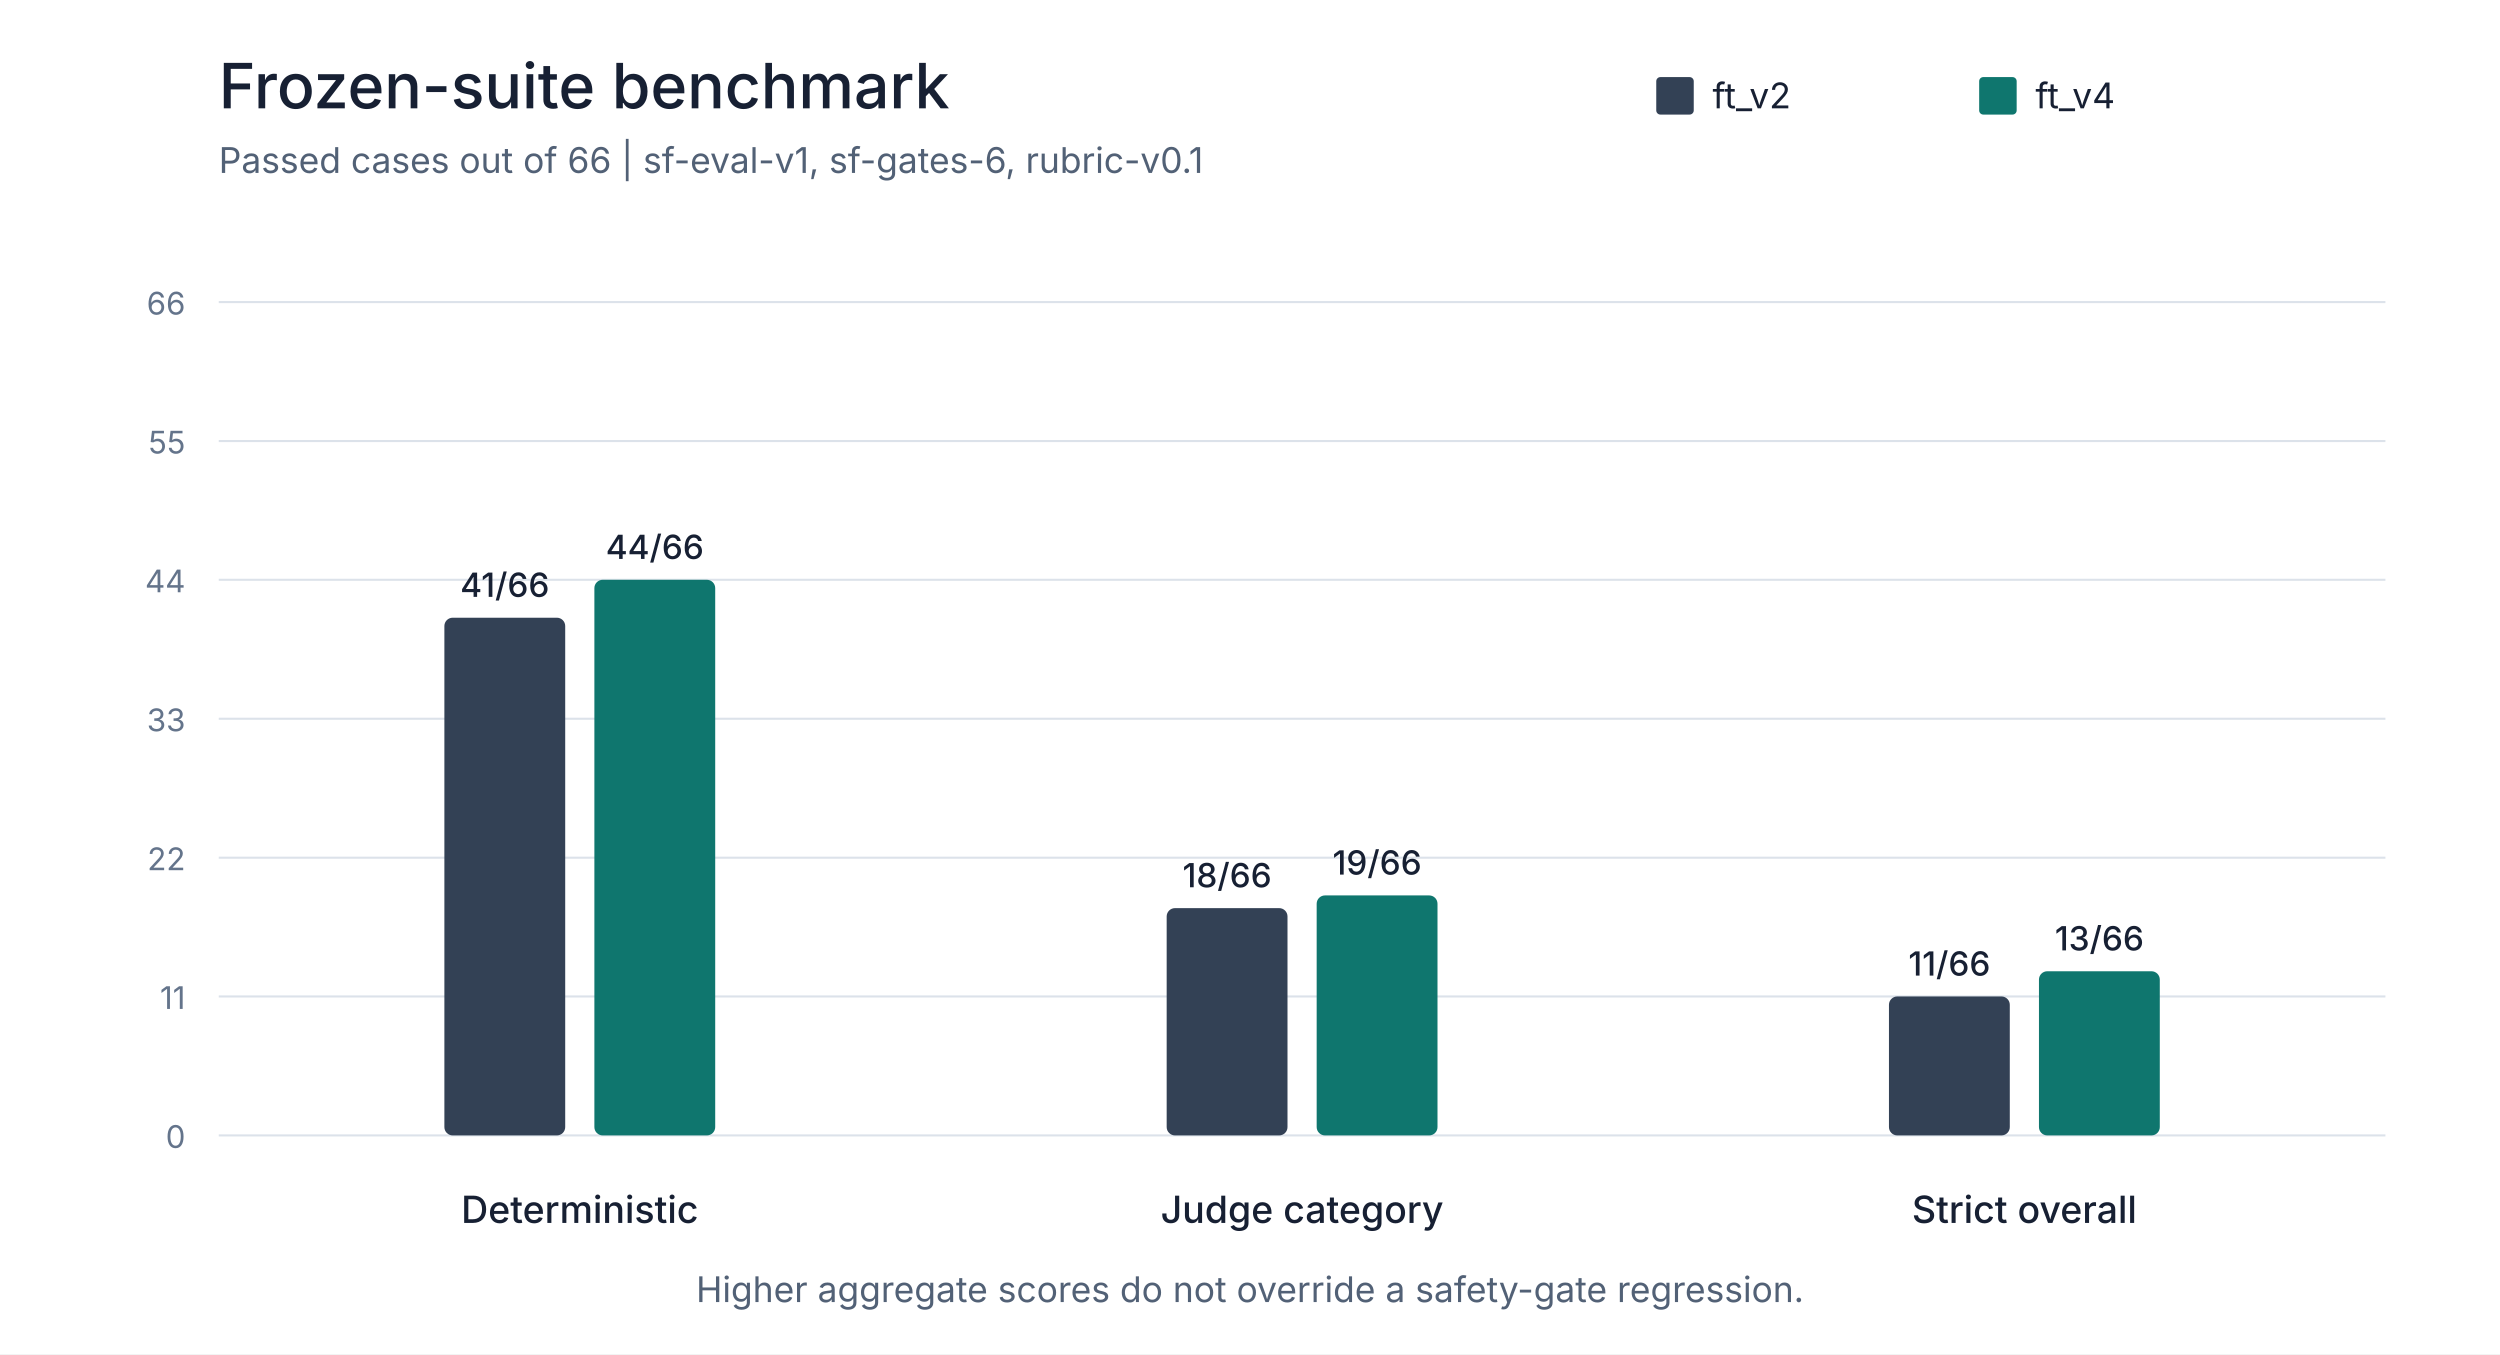
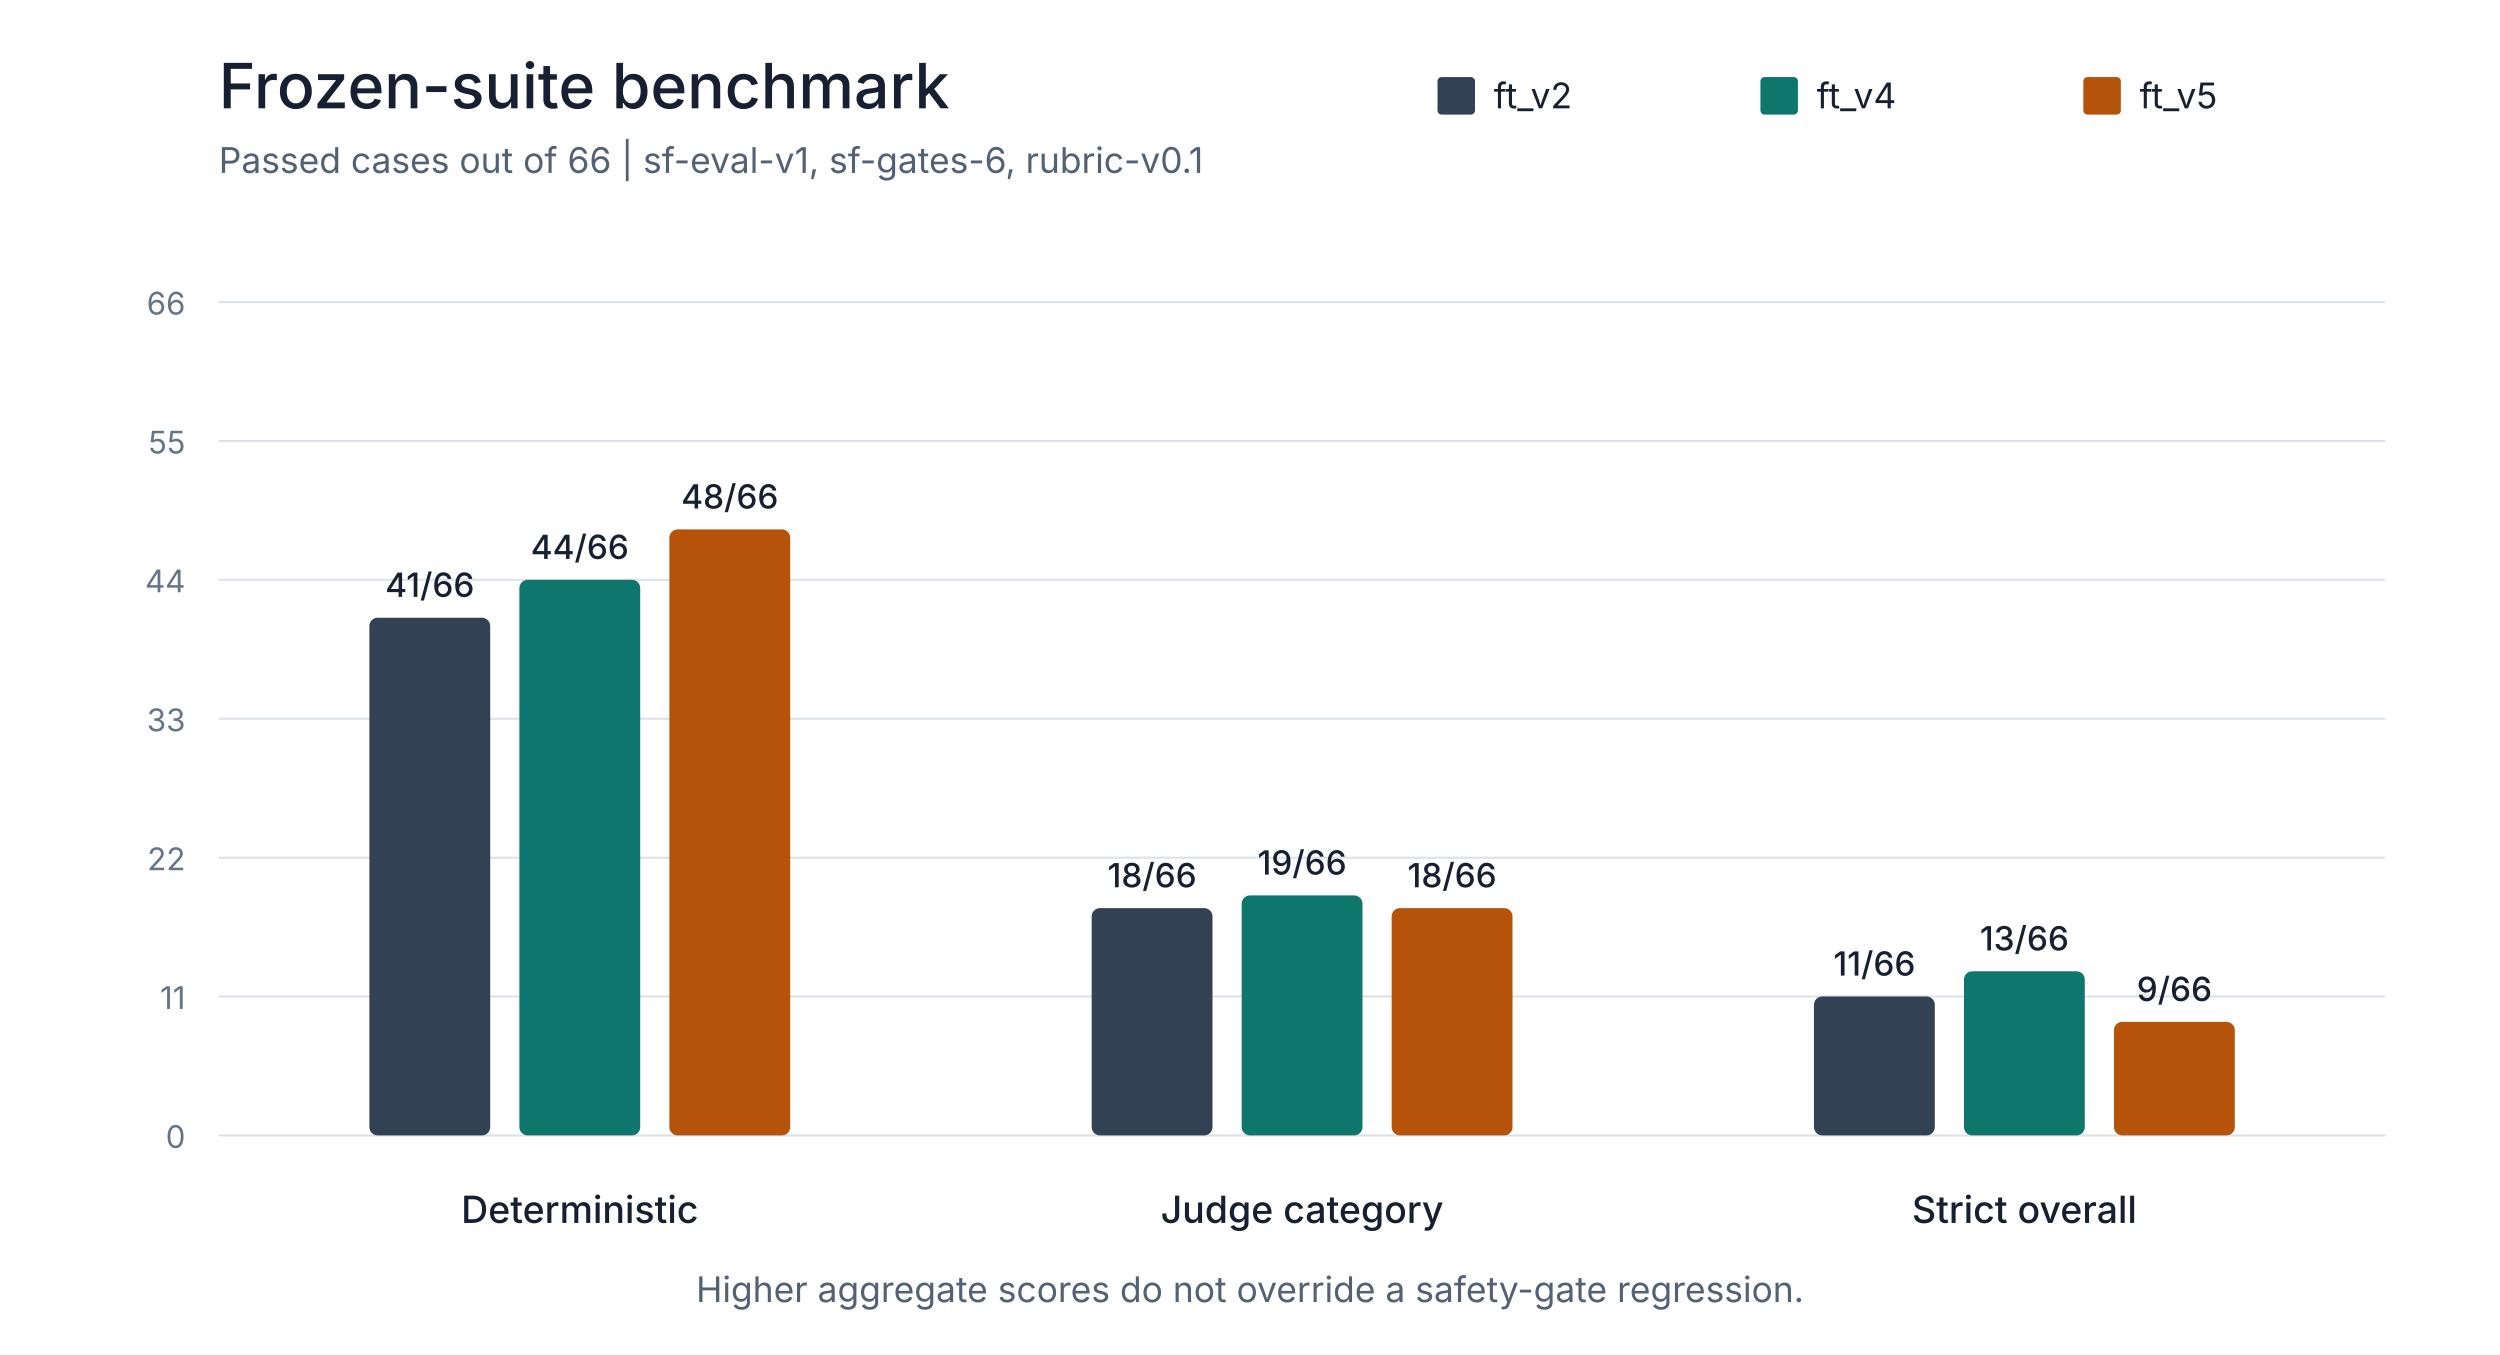
<svg xmlns="http://www.w3.org/2000/svg" width="1200" height="650" viewBox="0 0 1200 650" role="img" aria-labelledby="title desc">
  <rect width="1200" height="650" fill="#ffffff" />
  <text x="105.0" y="52.0" text-anchor="start" font-family="Inter,Arial,sans-serif" font-size="30" font-weight="500" fill="#172033">Frozen-suite benchmark</text>
  <text x="105.0" y="83.0" text-anchor="start" font-family="Inter,Arial,sans-serif" font-size="17" font-weight="400" fill="#526176">Passed cases out of 66 | sf-eval-v1, sf-gates-6, rubric-v0.1</text>
-   <rect x="795" y="37" width="18" height="18" rx="2" fill="#334155" />
-   <text x="822.0" y="52.0" text-anchor="start" font-family="Inter,Arial,sans-serif" font-size="17" font-weight="400" fill="#172033">ft_v2</text>
-   <rect x="950" y="37" width="18" height="18" rx="2" fill="#0f766e" />
-   <text x="977.0" y="52.0" text-anchor="start" font-family="Inter,Arial,sans-serif" font-size="17" font-weight="400" fill="#172033">ft_v4</text>
+   <rect x="690" y="37" width="18" height="18" rx="2" fill="#334155" />
+   <text x="717.0" y="52.0" text-anchor="start" font-family="Inter,Arial,sans-serif" font-size="17" font-weight="400" fill="#172033">ft_v2</text>
+   <rect x="845" y="37" width="18" height="18" rx="2" fill="#0f766e" />
+   <text x="872.0" y="52.0" text-anchor="start" font-family="Inter,Arial,sans-serif" font-size="17" font-weight="400" fill="#172033">ft_v4</text>
+   <rect x="1000" y="37" width="18" height="18" rx="2" fill="#b45309" />
+   <text x="1027.0" y="52.0" text-anchor="start" font-family="Inter,Arial,sans-serif" font-size="17" font-weight="400" fill="#172033">ft_v5</text>
  <line x1="105" y1="545.0" x2="1145" y2="545.0" stroke="#dce2ea" />
  <text x="89.0" y="551.0" text-anchor="end" font-family="Inter,Arial,sans-serif" font-size="15" font-weight="400" fill="#64748b">0</text>
  <line x1="105" y1="478.3" x2="1145" y2="478.3" stroke="#dce2ea" />
  <text x="89.0" y="484.3" text-anchor="end" font-family="Inter,Arial,sans-serif" font-size="15" font-weight="400" fill="#64748b">11</text>
  <line x1="105" y1="411.7" x2="1145" y2="411.7" stroke="#dce2ea" />
  <text x="89.0" y="417.7" text-anchor="end" font-family="Inter,Arial,sans-serif" font-size="15" font-weight="400" fill="#64748b">22</text>
  <line x1="105" y1="345.0" x2="1145" y2="345.0" stroke="#dce2ea" />
  <text x="89.0" y="351.0" text-anchor="end" font-family="Inter,Arial,sans-serif" font-size="15" font-weight="400" fill="#64748b">33</text>
  <line x1="105" y1="278.3" x2="1145" y2="278.3" stroke="#dce2ea" />
  <text x="89.0" y="284.3" text-anchor="end" font-family="Inter,Arial,sans-serif" font-size="15" font-weight="400" fill="#64748b">44</text>
  <line x1="105" y1="211.7" x2="1145" y2="211.7" stroke="#dce2ea" />
  <text x="89.0" y="217.7" text-anchor="end" font-family="Inter,Arial,sans-serif" font-size="15" font-weight="400" fill="#64748b">55</text>
  <line x1="105" y1="145.0" x2="1145" y2="145.0" stroke="#dce2ea" />
  <text x="89.0" y="151.0" text-anchor="end" font-family="Inter,Arial,sans-serif" font-size="15" font-weight="400" fill="#64748b">66</text>
-   <rect x="213.3" y="296.5" width="58" height="248.5" rx="4" fill="#334155" />
-   <text x="242.3" y="286.5" text-anchor="middle" font-family="Inter,Arial,sans-serif" font-size="16" font-weight="500" fill="#172033">41/66</text>
-   <rect x="285.3" y="278.3" width="58" height="266.7" rx="4" fill="#0f766e" />
-   <text x="314.3" y="268.3" text-anchor="middle" font-family="Inter,Arial,sans-serif" font-size="16" font-weight="500" fill="#172033">44/66</text>
+   <rect x="177.3" y="296.5" width="58" height="248.5" rx="4" fill="#334155" />
+   <text x="206.3" y="286.5" text-anchor="middle" font-family="Inter,Arial,sans-serif" font-size="16" font-weight="500" fill="#172033">41/66</text>
+   <rect x="249.3" y="278.3" width="58" height="266.7" rx="4" fill="#0f766e" />
+   <text x="278.3" y="268.3" text-anchor="middle" font-family="Inter,Arial,sans-serif" font-size="16" font-weight="500" fill="#172033">44/66</text>
+   <rect x="321.3" y="254.1" width="58" height="290.9" rx="4" fill="#b45309" />
+   <text x="350.3" y="244.1" text-anchor="middle" font-family="Inter,Arial,sans-serif" font-size="16" font-weight="500" fill="#172033">48/66</text>
  <text x="278.3" y="587.0" text-anchor="middle" font-family="Inter,Arial,sans-serif" font-size="18" font-weight="500" fill="#172033">Deterministic</text>
-   <rect x="560.0" y="435.9" width="58" height="109.1" rx="4" fill="#334155" />
-   <text x="589.0" y="425.9" text-anchor="middle" font-family="Inter,Arial,sans-serif" font-size="16" font-weight="500" fill="#172033">18/66</text>
-   <rect x="632.0" y="429.8" width="58" height="115.2" rx="4" fill="#0f766e" />
-   <text x="661.0" y="419.8" text-anchor="middle" font-family="Inter,Arial,sans-serif" font-size="16" font-weight="500" fill="#172033">19/66</text>
+   <rect x="524.0" y="435.9" width="58" height="109.1" rx="4" fill="#334155" />
+   <text x="553.0" y="425.9" text-anchor="middle" font-family="Inter,Arial,sans-serif" font-size="16" font-weight="500" fill="#172033">18/66</text>
+   <rect x="596.0" y="429.8" width="58" height="115.2" rx="4" fill="#0f766e" />
+   <text x="625.0" y="419.8" text-anchor="middle" font-family="Inter,Arial,sans-serif" font-size="16" font-weight="500" fill="#172033">19/66</text>
+   <rect x="668.0" y="435.9" width="58" height="109.1" rx="4" fill="#b45309" />
+   <text x="697.0" y="425.9" text-anchor="middle" font-family="Inter,Arial,sans-serif" font-size="16" font-weight="500" fill="#172033">18/66</text>
  <text x="625.0" y="587.0" text-anchor="middle" font-family="Inter,Arial,sans-serif" font-size="18" font-weight="500" fill="#172033">Judge category</text>
-   <rect x="906.7" y="478.3" width="58" height="66.7" rx="4" fill="#334155" />
-   <text x="935.7" y="468.3" text-anchor="middle" font-family="Inter,Arial,sans-serif" font-size="16" font-weight="500" fill="#172033">11/66</text>
-   <rect x="978.7" y="466.2" width="58" height="78.8" rx="4" fill="#0f766e" />
-   <text x="1007.7" y="456.2" text-anchor="middle" font-family="Inter,Arial,sans-serif" font-size="16" font-weight="500" fill="#172033">13/66</text>
+   <rect x="870.7" y="478.3" width="58" height="66.7" rx="4" fill="#334155" />
+   <text x="899.7" y="468.3" text-anchor="middle" font-family="Inter,Arial,sans-serif" font-size="16" font-weight="500" fill="#172033">11/66</text>
+   <rect x="942.7" y="466.2" width="58" height="78.8" rx="4" fill="#0f766e" />
+   <text x="971.7" y="456.2" text-anchor="middle" font-family="Inter,Arial,sans-serif" font-size="16" font-weight="500" fill="#172033">13/66</text>
+   <rect x="1014.7" y="490.5" width="58" height="54.5" rx="4" fill="#b45309" />
+   <text x="1043.7" y="480.5" text-anchor="middle" font-family="Inter,Arial,sans-serif" font-size="16" font-weight="500" fill="#172033">9/66</text>
  <text x="971.7" y="587.0" text-anchor="middle" font-family="Inter,Arial,sans-serif" font-size="18" font-weight="500" fill="#172033">Strict overall</text>
  <text x="600.0" y="625.0" text-anchor="middle" font-family="Inter,Arial,sans-serif" font-size="17" font-weight="400" fill="#526176">Higher aggregate scores do not override a safety-gate regression.</text>
</svg>
